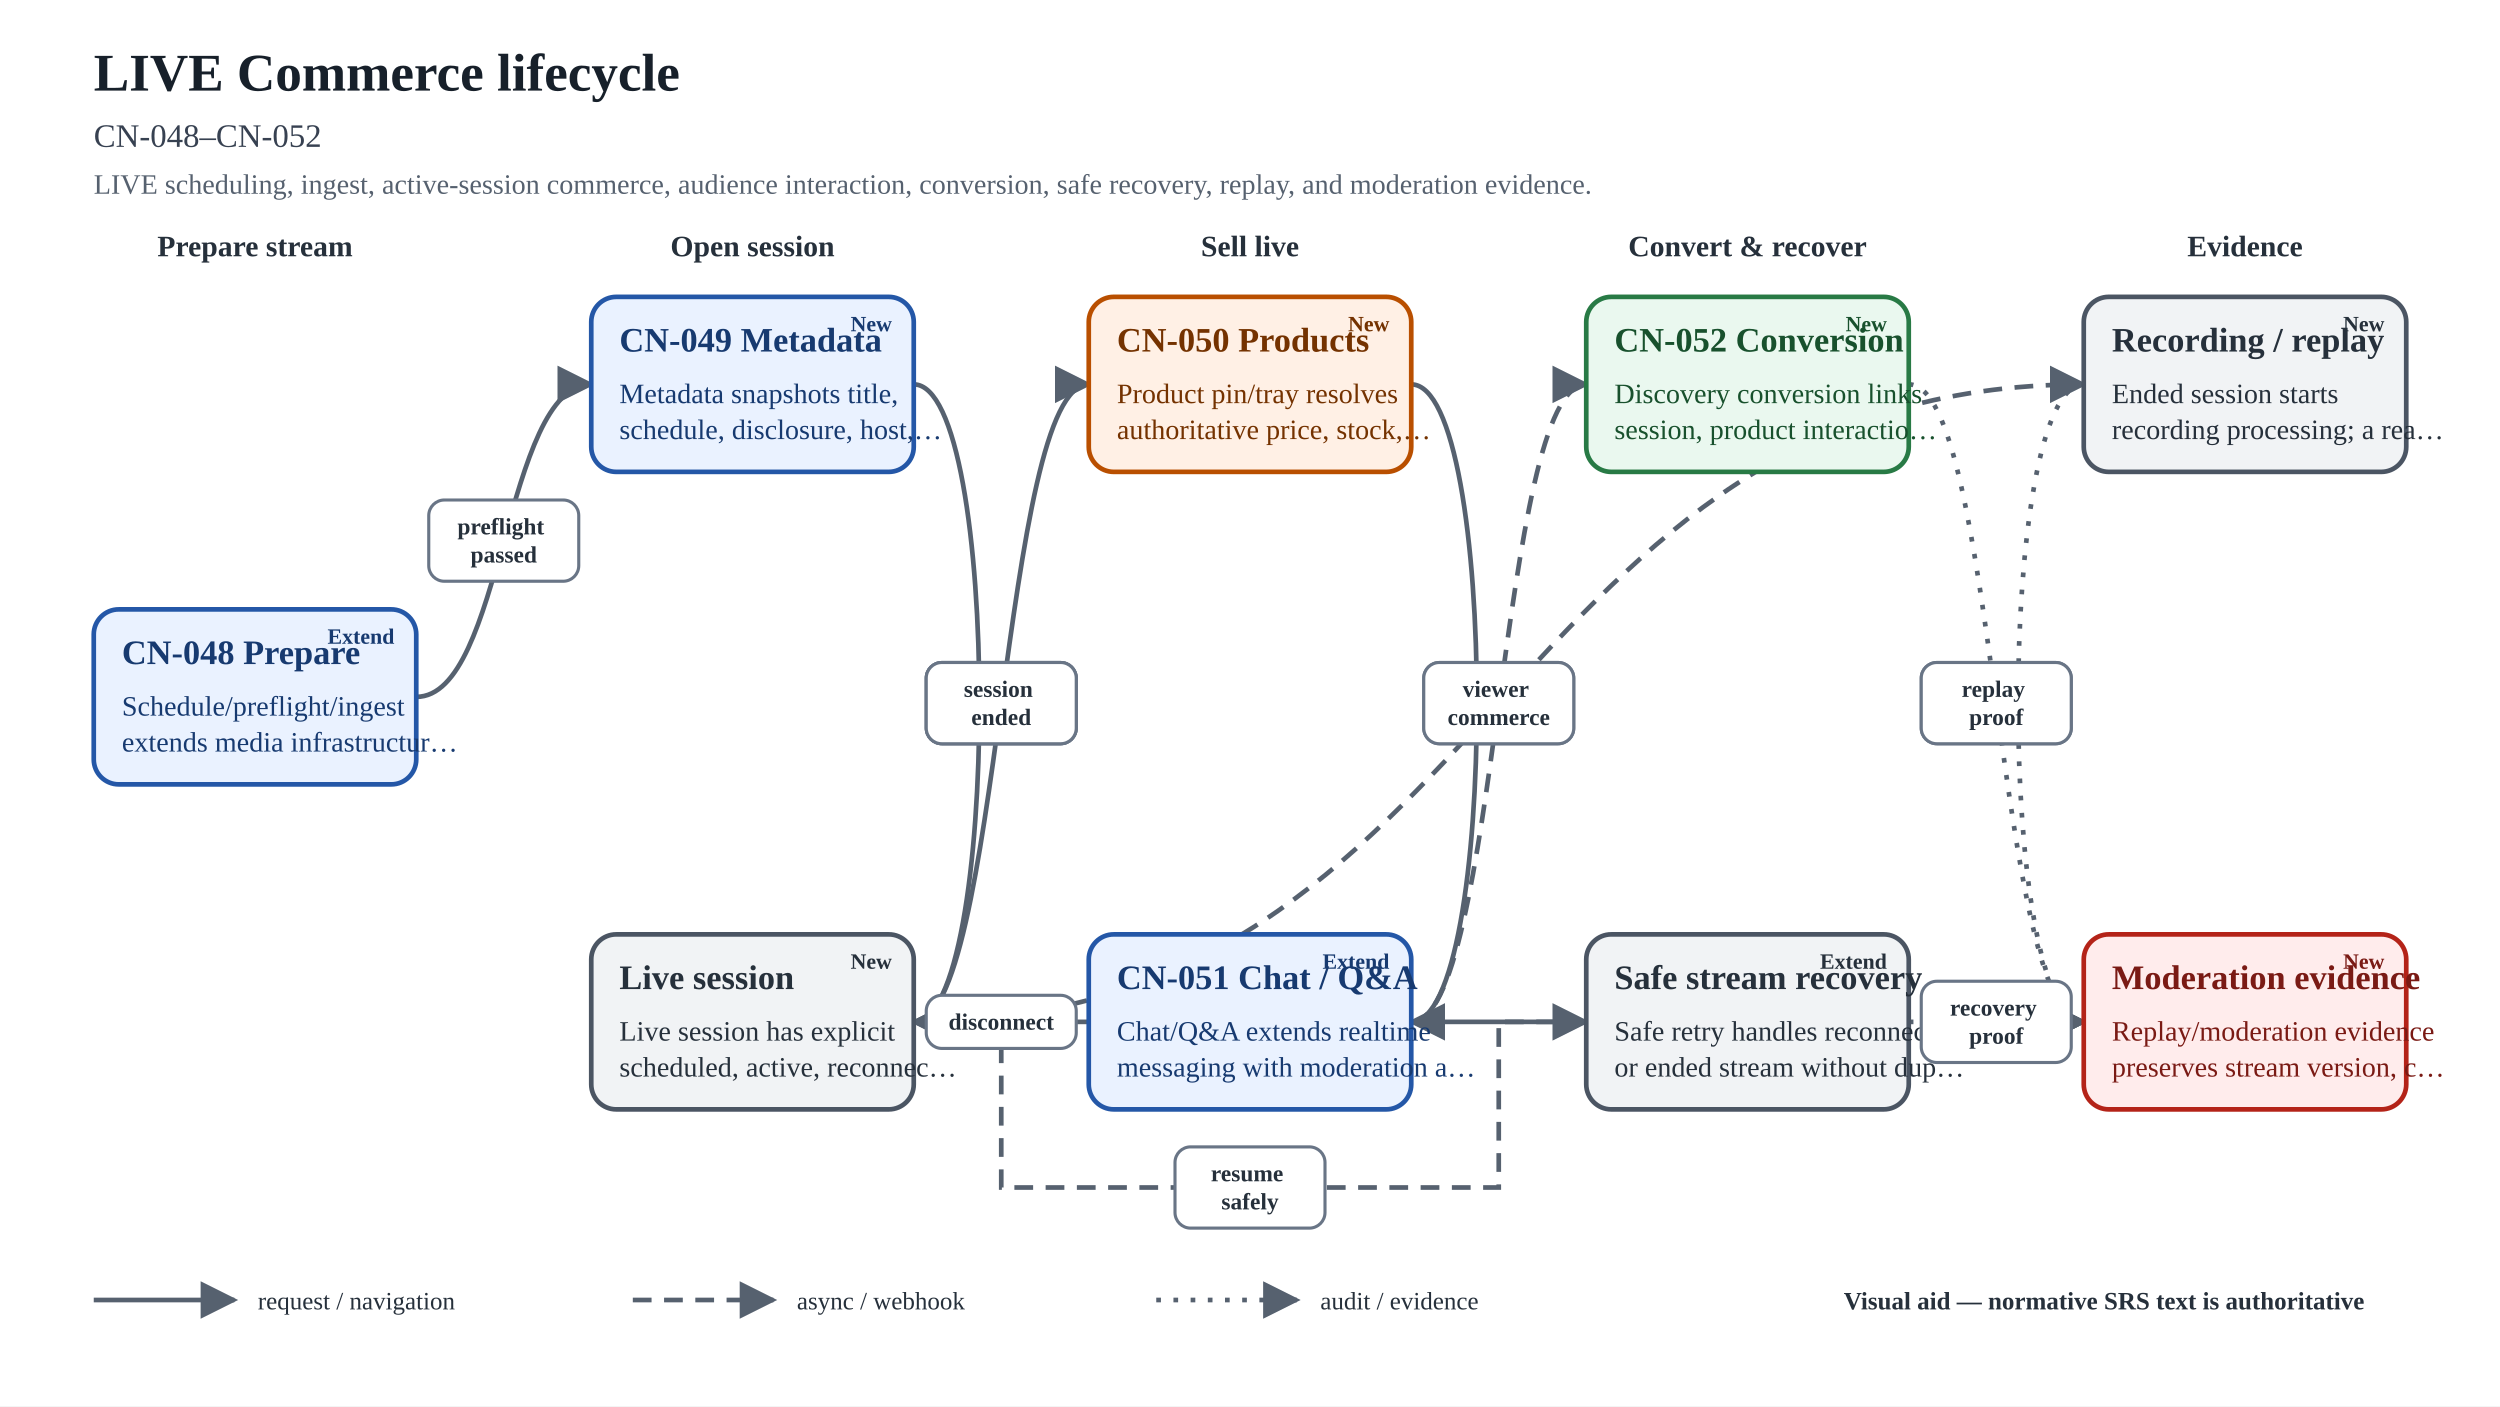
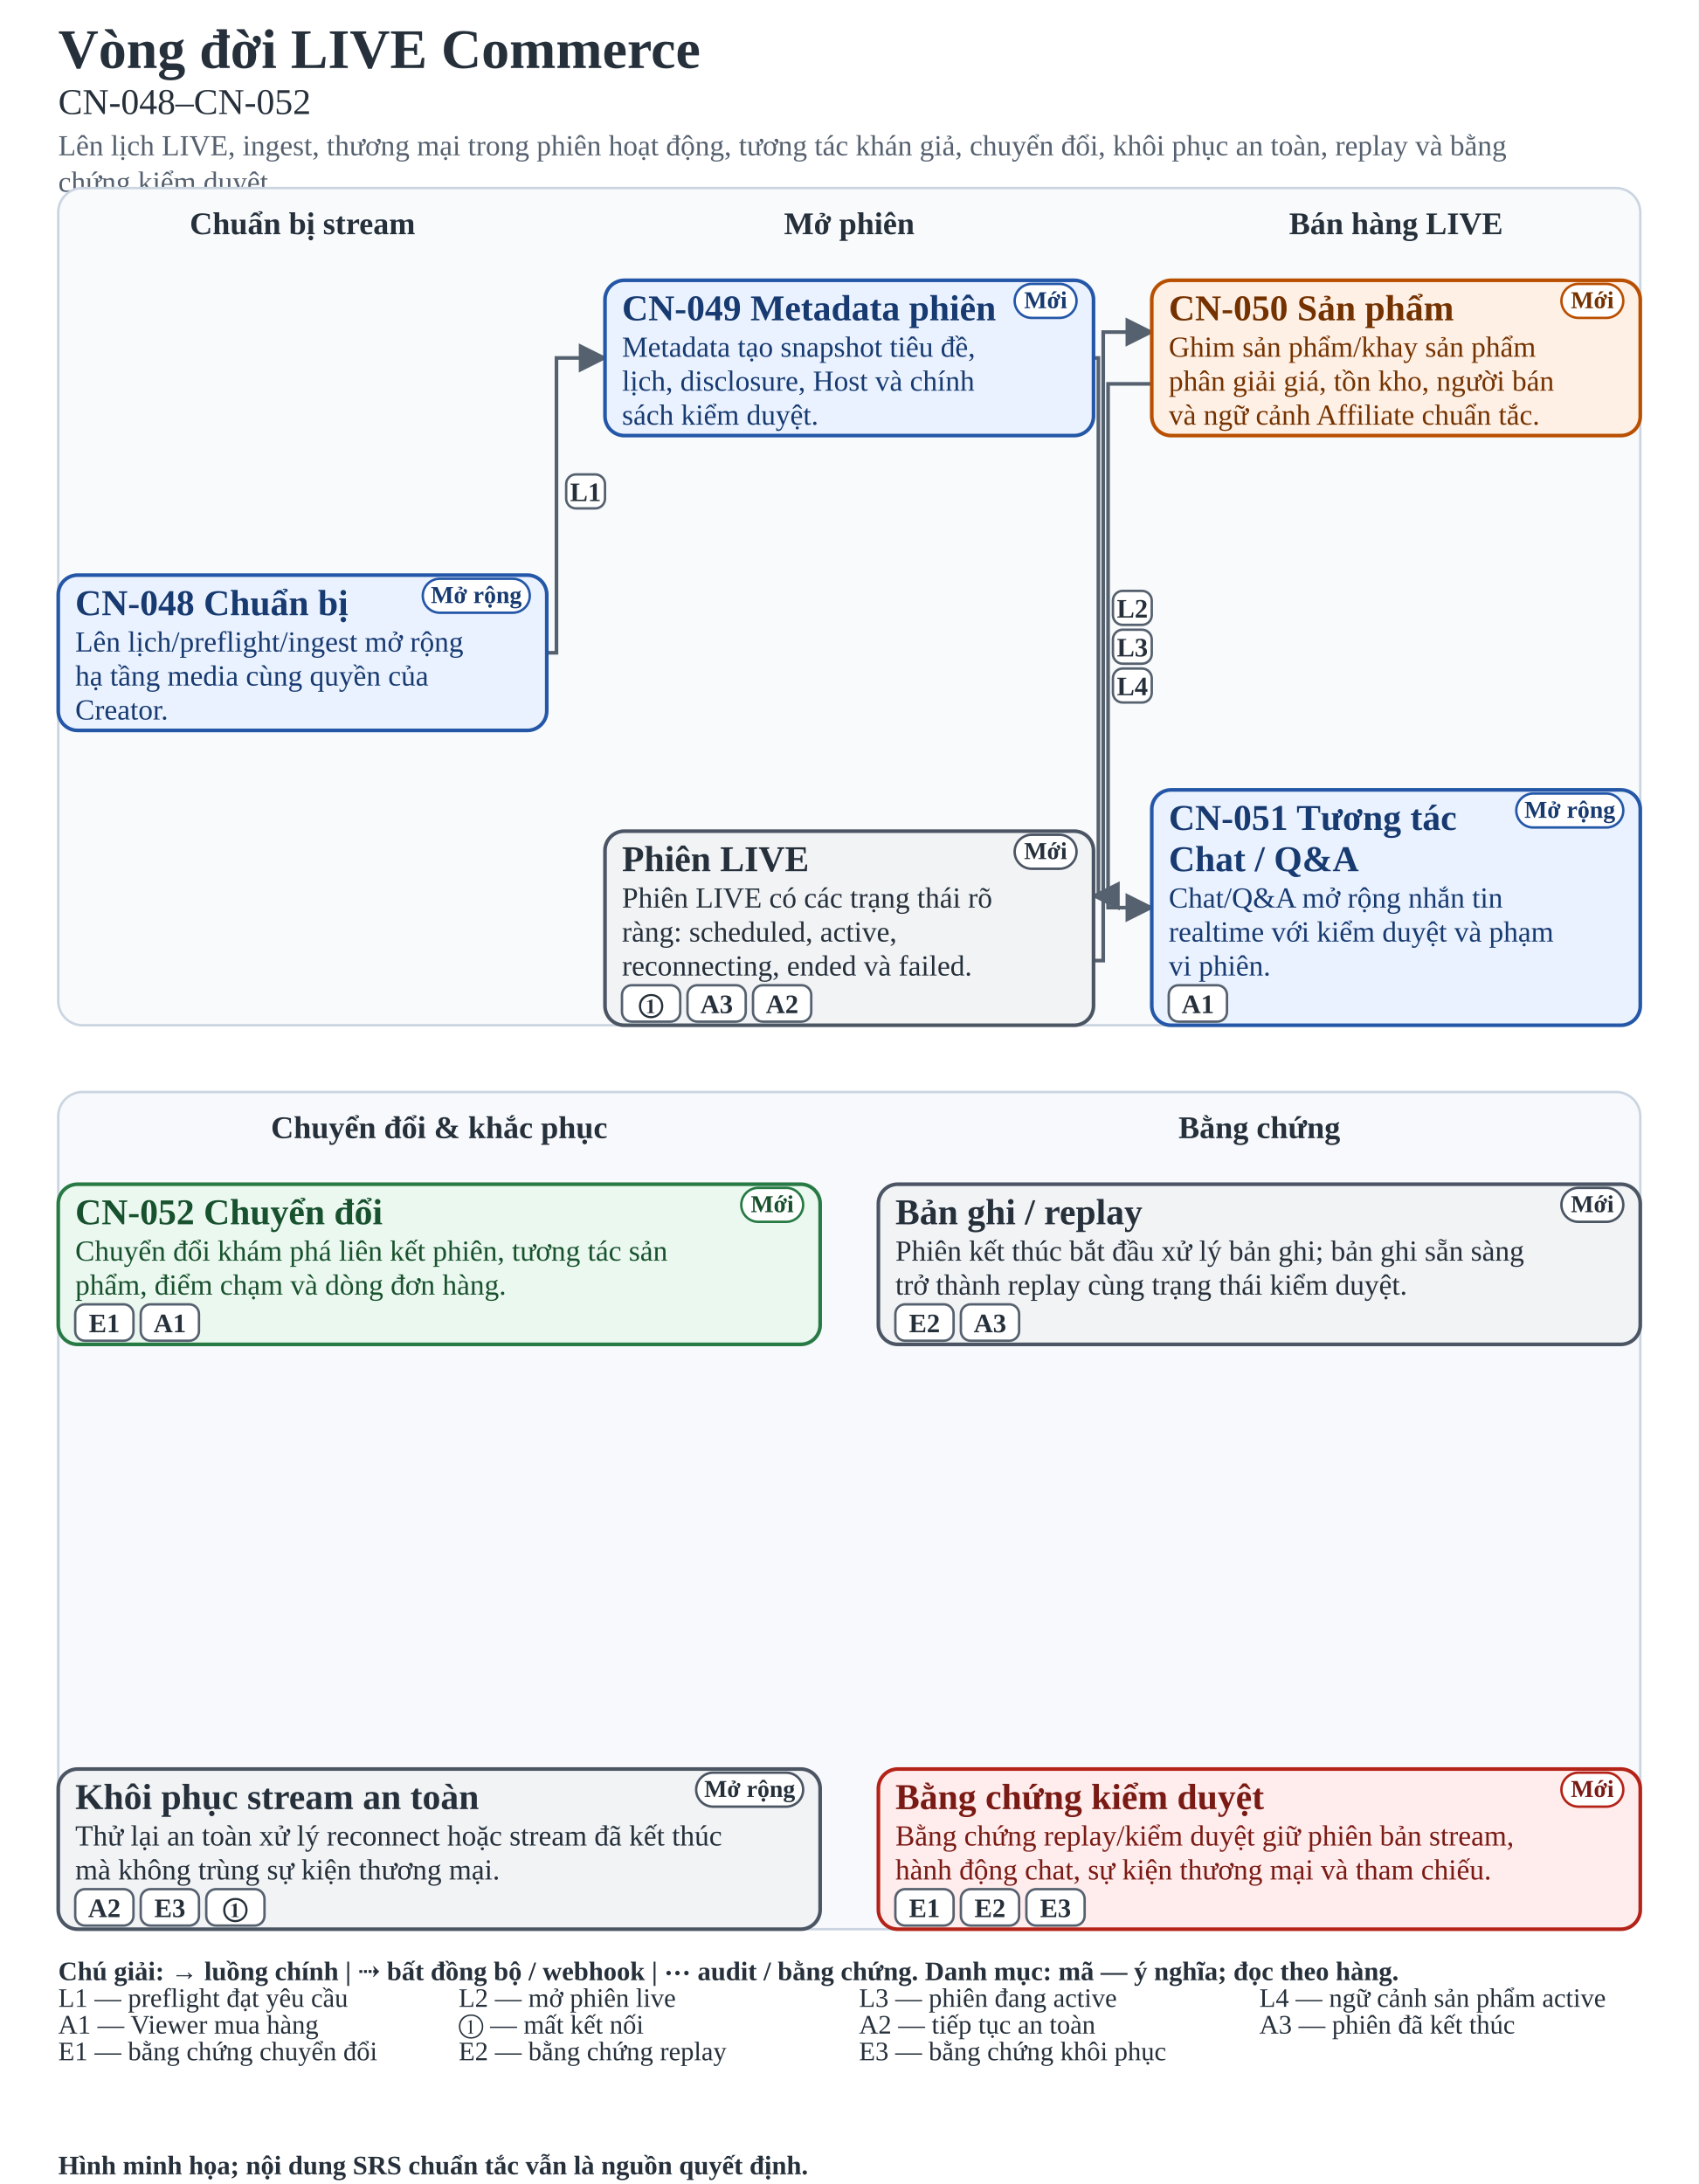
- <svg xmlns="http://www.w3.org/2000/svg" viewBox="0 0 1600 900" role="img" aria-labelledby="diagram-title diagram-desc">
+ <svg xmlns="http://www.w3.org/2000/svg" viewBox="0 0 1400 1800" role="img" aria-labelledby="diagram-title diagram-desc">
  <defs>
    <marker id="arrow" viewBox="0 0 10 10" refX="9" refY="5" markerWidth="8" markerHeight="8" orient="auto-start-reverse">
      <path d="M 0 0 L 10 5 L 0 10 z" fill="#56616F" />
    </marker>
  </defs>
-   <rect width="1600" height="900" fill="#FFFFFF" />
-   <text x="60" y="58" font-size="34" font-weight="800" fill="#17202A">LIVE Commerce lifecycle</text>
-   <text x="60" y="94" font-size="21" fill="#374151">CN-048–CN-052</text>
-   <text x="60" y="124" font-size="18" fill="#56616F">LIVE scheduling, ingest, active-session commerce, audience interaction, conversion, safe recovery, replay, and moderation evidence.</text>
-   <path data-edge-from="live-prepare" data-edge-to="live-metadata" data-route="forward" d="M 266.4 446 C 322.4 446, 322.4 246, 378.4 246" fill="none" stroke="#56616F" stroke-width="3" marker-end="url(#arrow)" />
-   <path data-edge-from="live-metadata" data-edge-to="live-session" data-route="same-column" d="M 584.8 246 C 640.8 246, 640.8 654, 584.8 654" fill="none" stroke="#56616F" stroke-width="3" marker-end="url(#arrow)" />
-   <path data-edge-from="live-session" data-edge-to="live-products" data-route="forward" d="M 584.8 654 C 640.8 654, 640.8 246, 696.8 246" fill="none" stroke="#56616F" stroke-width="3" marker-end="url(#arrow)" />
-   <path data-edge-from="live-products" data-edge-to="live-chat" data-route="same-column" d="M 903.2 246 C 959.2 246, 959.2 654, 903.2 654" fill="none" stroke="#56616F" stroke-width="3" marker-end="url(#arrow)" />
-   <path data-edge-from="live-chat" data-edge-to="live-conversion" data-route="forward" d="M 903.2 654 C 959.2 654, 959.2 246, 1015.2 246" fill="none" stroke="#56616F" stroke-width="3" stroke-dasharray="12 8" marker-end="url(#arrow)" />
-   <path data-edge-from="live-session" data-edge-to="2-06-backend-remediation" data-route="forward" d="M 584.8 654 C 800 654, 800 654, 1015.2 654" fill="none" stroke="#56616F" stroke-width="3" marker-end="url(#arrow)" />
-   <path data-edge-from="2-06-backend-remediation" data-edge-to="live-session" data-route="back-exterior" d="M 1015.2 654 H 959.2 V 760 H 640.8 V 654 H 584.8" fill="none" stroke="#56616F" stroke-width="3" stroke-dasharray="12 8" marker-end="url(#arrow)" />
-   <path data-edge-from="live-session" data-edge-to="live-recording" data-route="forward" d="M 584.8 654 C 959.2 654, 959.2 246, 1333.6 246" fill="none" stroke="#56616F" stroke-width="3" stroke-dasharray="12 8" marker-end="url(#arrow)" />
-   <path data-edge-from="live-conversion" data-edge-to="live-evidence" data-route="forward" d="M 1221.6 246 C 1277.6 246, 1277.6 654, 1333.6 654" fill="none" stroke="#56616F" stroke-width="3" stroke-dasharray="3 8" marker-end="url(#arrow)" />
-   <path data-edge-from="live-recording" data-edge-to="live-evidence" data-route="same-column" d="M 1333.6 246 C 1277.6 246, 1277.6 654, 1333.6 654" fill="none" stroke="#56616F" stroke-width="3" stroke-dasharray="3 8" marker-end="url(#arrow)" />
-   <path data-edge-from="2-06-backend-remediation" data-edge-to="live-evidence" data-route="forward" d="M 1221.6 654 C 1277.6 654, 1277.6 654, 1333.6 654" fill="none" stroke="#56616F" stroke-width="3" stroke-dasharray="3 8" marker-end="url(#arrow)" />
-   <text x="163.2" y="164" text-anchor="middle" font-size="19" font-weight="700" fill="#26303B">Prepare stream</text>
-   <g data-node-id="live-prepare">
-     <rect x="60" y="390" width="206.4" height="112" rx="16" fill="#EAF2FF" stroke="#2457A7" stroke-width="3" />
-     <text x="78" y="425" font-size="22" font-weight="700" fill="#173A70">CN-048 Prepare</text>
-     <text x="78" y="458" font-size="18" fill="#173A70">
-       <tspan x="78" dy="0">Schedule/preflight/ingest</tspan>
-       <tspan x="78" dy="23">extends media infrastructur…</tspan>
-     </text>
-     <text x="252.4" y="412" text-anchor="end" font-size="14" font-weight="700" fill="#173A70">Extend</text>
-   </g>
-   <text x="481.6" y="164" text-anchor="middle" font-size="19" font-weight="700" fill="#26303B">Open session</text>
-   <g data-node-id="live-metadata">
-     <rect x="378.4" y="190" width="206.4" height="112" rx="16" fill="#EAF2FF" stroke="#2457A7" stroke-width="3" />
-     <text x="396.4" y="225" font-size="22" font-weight="700" fill="#173A70">CN-049 Metadata</text>
-     <text x="396.4" y="258" font-size="18" fill="#173A70">
-       <tspan x="396.4" dy="0">Metadata snapshots title,</tspan>
-       <tspan x="396.4" dy="23">schedule, disclosure, host,…</tspan>
-     </text>
-     <text x="570.8" y="212" text-anchor="end" font-size="14" font-weight="700" fill="#173A70">New</text>
-   </g>
-   <g data-node-id="live-session">
-     <rect x="378.4" y="598" width="206.4" height="112" rx="16" fill="#F1F3F5" stroke="#4B5563" stroke-width="3" />
-     <text x="396.4" y="633" font-size="22" font-weight="700" fill="#26303B">Live session</text>
-     <text x="396.4" y="666" font-size="18" fill="#26303B">
-       <tspan x="396.4" dy="0">Live session has explicit</tspan>
-       <tspan x="396.4" dy="23">scheduled, active, reconnec…</tspan>
-     </text>
-     <text x="570.8" y="620" text-anchor="end" font-size="14" font-weight="700" fill="#26303B">New</text>
-   </g>
-   <text x="800" y="164" text-anchor="middle" font-size="19" font-weight="700" fill="#26303B">Sell live</text>
-   <g data-node-id="live-products">
-     <rect x="696.8" y="190" width="206.4" height="112" rx="16" fill="#FFF0E5" stroke="#B94F00" stroke-width="3" />
-     <text x="714.8" y="225" font-size="22" font-weight="700" fill="#743200">CN-050 Products</text>
-     <text x="714.8" y="258" font-size="18" fill="#743200">
-       <tspan x="714.8" dy="0">Product pin/tray resolves</tspan>
-       <tspan x="714.8" dy="23">authoritative price, stock,…</tspan>
-     </text>
-     <text x="889.2" y="212" text-anchor="end" font-size="14" font-weight="700" fill="#743200">New</text>
-   </g>
-   <g data-node-id="live-chat">
-     <rect x="696.8" y="598" width="206.4" height="112" rx="16" fill="#EAF2FF" stroke="#2457A7" stroke-width="3" />
-     <text x="714.8" y="633" font-size="22" font-weight="700" fill="#173A70">CN-051 Chat / Q&amp;A</text>
-     <text x="714.8" y="666" font-size="18" fill="#173A70">
-       <tspan x="714.8" dy="0">Chat/Q&amp;A extends realtime</tspan>
-       <tspan x="714.8" dy="23">messaging with moderation a…</tspan>
-     </text>
-     <text x="889.2" y="620" text-anchor="end" font-size="14" font-weight="700" fill="#173A70">Extend</text>
-   </g>
-   <text x="1118.4" y="164" text-anchor="middle" font-size="19" font-weight="700" fill="#26303B">Convert &amp; recover</text>
-   <g data-node-id="live-conversion">
-     <rect x="1015.2" y="190" width="206.4" height="112" rx="16" fill="#EAF8EF" stroke="#287A45" stroke-width="3" />
-     <text x="1033.2" y="225" font-size="22" font-weight="700" fill="#18512D">CN-052 Conversion</text>
-     <text x="1033.2" y="258" font-size="18" fill="#18512D">
-       <tspan x="1033.2" dy="0">Discovery conversion links</tspan>
-       <tspan x="1033.2" dy="23">session, product interactio…</tspan>
-     </text>
-     <text x="1207.6" y="212" text-anchor="end" font-size="14" font-weight="700" fill="#18512D">New</text>
-   </g>
-   <g data-node-id="2-06-backend-remediation">
-     <rect x="1015.2" y="598" width="206.4" height="112" rx="16" fill="#F1F3F5" stroke="#4B5563" stroke-width="3" />
-     <text x="1033.2" y="633" font-size="22" font-weight="700" fill="#26303B">Safe stream recovery</text>
-     <text x="1033.2" y="666" font-size="18" fill="#26303B">
-       <tspan x="1033.2" dy="0">Safe retry handles reconnect</tspan>
-       <tspan x="1033.2" dy="23">or ended stream without dup…</tspan>
-     </text>
-     <text x="1207.6" y="620" text-anchor="end" font-size="14" font-weight="700" fill="#26303B">Extend</text>
-   </g>
-   <text x="1436.8" y="164" text-anchor="middle" font-size="19" font-weight="700" fill="#26303B">Evidence</text>
-   <g data-node-id="live-recording">
-     <rect x="1333.6" y="190" width="206.4" height="112" rx="16" fill="#F1F3F5" stroke="#4B5563" stroke-width="3" />
-     <text x="1351.6" y="225" font-size="22" font-weight="700" fill="#26303B">Recording / replay</text>
-     <text x="1351.6" y="258" font-size="18" fill="#26303B">
-       <tspan x="1351.6" dy="0">Ended session starts</tspan>
-       <tspan x="1351.6" dy="23">recording processing; a rea…</tspan>
-     </text>
-     <text x="1526" y="212" text-anchor="end" font-size="14" font-weight="700" fill="#26303B">New</text>
-   </g>
-   <g data-node-id="live-evidence">
-     <rect x="1333.6" y="598" width="206.4" height="112" rx="16" fill="#FFECEC" stroke="#B42318" stroke-width="3" />
-     <text x="1351.6" y="633" font-size="22" font-weight="700" fill="#7A1A14">Moderation evidence</text>
-     <text x="1351.6" y="666" font-size="18" fill="#7A1A14">
-       <tspan x="1351.6" dy="0">Replay/moderation evidence</tspan>
-       <tspan x="1351.6" dy="23">preserves stream version, c…</tspan>
-     </text>
-     <text x="1526" y="620" text-anchor="end" font-size="14" font-weight="700" fill="#7A1A14">New</text>
-   </g>
-   <g data-edge-label="true" data-edge-from="live-prepare" data-edge-to="live-metadata">
-     <rect x="274.4" y="320" width="96" height="52" rx="10" fill="#FFFFFF" stroke="#697586" stroke-width="2" />
-     <text x="322.4" y="342" text-anchor="middle" font-size="15" font-weight="700" fill="#26303B">
-       <tspan x="322.4" dy="0">preflight</tspan>
-       <tspan x="322.4" dy="18">passed</tspan>
-     </text>
-   </g>
-   <g data-edge-label="true" data-edge-from="live-metadata" data-edge-to="live-session">
-     <rect x="592.8" y="424" width="96" height="52" rx="10" fill="#FFFFFF" stroke="#697586" stroke-width="2" />
-     <text x="640.8" y="446" text-anchor="middle" font-size="15" font-weight="700" fill="#26303B">
-       <tspan x="640.8" dy="0">open</tspan>
-       <tspan x="640.8" dy="18">session</tspan>
-     </text>
-   </g>
-   <g data-edge-label="true" data-edge-from="live-session" data-edge-to="live-products">
-     <rect x="592.8" y="424" width="96" height="52" rx="10" fill="#FFFFFF" stroke="#697586" stroke-width="2" />
-     <text x="640.8" y="446" text-anchor="middle" font-size="15" font-weight="700" fill="#26303B">
-       <tspan x="640.8" dy="0">session</tspan>
-       <tspan x="640.8" dy="18">active</tspan>
-     </text>
-   </g>
-   <g data-edge-label="true" data-edge-from="live-products" data-edge-to="live-chat">
-     <rect x="911.2" y="424" width="96" height="52" rx="10" fill="#FFFFFF" stroke="#697586" stroke-width="2" />
-     <text x="959.2" y="446" text-anchor="middle" font-size="15" font-weight="700" fill="#26303B">
-       <tspan x="959.2" dy="0">active</tspan>
-       <tspan x="959.2" dy="18">product co…</tspan>
-     </text>
-   </g>
-   <g data-edge-label="true" data-edge-from="live-chat" data-edge-to="live-conversion">
-     <rect x="911.2" y="424" width="96" height="52" rx="10" fill="#FFFFFF" stroke="#697586" stroke-width="2" />
-     <text x="959.2" y="446" text-anchor="middle" font-size="15" font-weight="700" fill="#26303B">
-       <tspan x="959.2" dy="0">viewer</tspan>
-       <tspan x="959.2" dy="18">commerce</tspan>
-     </text>
-   </g>
-   <g data-edge-label="true" data-edge-from="live-session" data-edge-to="2-06-backend-remediation">
-     <rect x="592.8" y="637" width="96" height="34" rx="10" fill="#FFFFFF" stroke="#697586" stroke-width="2" />
-     <text x="640.8" y="659" text-anchor="middle" font-size="15" font-weight="700" fill="#26303B">
-       <tspan x="640.8" dy="0">disconnect</tspan>
-     </text>
-   </g>
-   <g data-edge-label="true" data-edge-from="2-06-backend-remediation" data-edge-to="live-session">
-     <rect x="752" y="734" width="96" height="52" rx="10" fill="#FFFFFF" stroke="#697586" stroke-width="2" />
-     <text x="800" y="756" text-anchor="middle" font-size="15" font-weight="700" fill="#26303B">
-       <tspan x="800" dy="0">resume</tspan>
-       <tspan x="800" dy="18">safely</tspan>
-     </text>
-   </g>
-   <g data-edge-label="true" data-edge-from="live-session" data-edge-to="live-recording">
-     <rect x="592.8" y="424" width="96" height="52" rx="10" fill="#FFFFFF" stroke="#697586" stroke-width="2" />
-     <text x="640.8" y="446" text-anchor="middle" font-size="15" font-weight="700" fill="#26303B">
-       <tspan x="640.8" dy="0">session</tspan>
-       <tspan x="640.8" dy="18">ended</tspan>
-     </text>
-   </g>
-   <g data-edge-label="true" data-edge-from="live-conversion" data-edge-to="live-evidence">
-     <rect x="1229.6" y="424" width="96" height="52" rx="10" fill="#FFFFFF" stroke="#697586" stroke-width="2" />
-     <text x="1277.6" y="446" text-anchor="middle" font-size="15" font-weight="700" fill="#26303B">
-       <tspan x="1277.6" dy="0">conversion</tspan>
-       <tspan x="1277.6" dy="18">proof</tspan>
-     </text>
-   </g>
-   <g data-edge-label="true" data-edge-from="live-recording" data-edge-to="live-evidence">
-     <rect x="1229.6" y="424" width="96" height="52" rx="10" fill="#FFFFFF" stroke="#697586" stroke-width="2" />
-     <text x="1277.6" y="446" text-anchor="middle" font-size="15" font-weight="700" fill="#26303B">
-       <tspan x="1277.6" dy="0">replay</tspan>
-       <tspan x="1277.6" dy="18">proof</tspan>
-     </text>
-   </g>
-   <g data-edge-label="true" data-edge-from="2-06-backend-remediation" data-edge-to="live-evidence">
-     <rect x="1229.6" y="628" width="96" height="52" rx="10" fill="#FFFFFF" stroke="#697586" stroke-width="2" />
-     <text x="1277.6" y="650" text-anchor="middle" font-size="15" font-weight="700" fill="#26303B">
-       <tspan x="1277.6" dy="0">recovery</tspan>
-       <tspan x="1277.6" dy="18">proof</tspan>
-     </text>
-   </g>
-   <g transform="translate(60 820)" font-size="16" fill="#26303B">
-     <path d="M 0 12 H 90" stroke="#56616F" stroke-width="3" marker-end="url(#arrow)" />
-     <text x="105" y="18">request / navigation</text>
-     <path d="M 345 12 H 435" stroke="#56616F" stroke-width="3" stroke-dasharray="12 8" marker-end="url(#arrow)" />
-     <text x="450" y="18">async / webhook</text>
-     <path d="M 680 12 H 770" stroke="#56616F" stroke-width="3" stroke-dasharray="3 8" marker-end="url(#arrow)" />
-     <text x="785" y="18">audit / evidence</text>
-     <text x="1120" y="18" font-weight="700">Visual aid — normative SRS text is authoritative</text>
+   <rect width="1400" height="1800" fill="#FFFFFF" />
+   <text x="48" y="56" text-anchor="start" font-size="46" font-weight="800" fill="#26303B">Vòng đời LIVE Commerce</text>
+   <text x="48" y="94" text-anchor="start" font-size="30" fill="#26303B">CN-048–CN-052</text>
+   <text x="48" y="128" text-anchor="start" font-size="24" fill="#56616F">
+     <tspan x="48" dy="0">Lên lịch LIVE, ingest, thương mại trong phiên hoạt động, tương tác khán giả, chuyển đổi, khôi phục an toàn, replay và bằng </tspan>
+     <tspan x="48" dy="30">chứng kiểm duyệt.</tspan>
+   </text>
+   <g data-band-index="0">
+     <rect x="48" y="155" width="1304" height="690" rx="20" fill="#F8FAFC" stroke="#CBD5E1" stroke-width="2" />
+   </g>
+   <g data-band-index="1">
+     <rect x="48" y="900" width="1304" height="690" rx="20" fill="#F7F9FC" stroke="#CBD5E1" stroke-width="2" />
+   </g>
+   <g data-column-index="0" data-column-band="0">
+     <text x="249.333" y="193" text-anchor="middle" font-size="26" font-weight="700" fill="#26303B">Chuẩn bị stream</text>
+   </g>
+   <g data-column-index="1" data-column-band="0">
+     <text x="700" y="193" text-anchor="middle" font-size="26" font-weight="700" fill="#26303B">Mở phiên</text>
+   </g>
+   <g data-column-index="2" data-column-band="0">
+     <text x="1150.667" y="193" text-anchor="middle" font-size="26" font-weight="700" fill="#26303B">Bán hàng LIVE</text>
+   </g>
+   <g data-column-index="3" data-column-band="1">
+     <text x="362" y="938" text-anchor="middle" font-size="26" font-weight="700" fill="#26303B">Chuyển đổi &amp; khắc phục</text>
+   </g>
+   <g data-column-index="4" data-column-band="1">
+     <text x="1038" y="938" text-anchor="middle" font-size="26" font-weight="700" fill="#26303B">Bằng chứng</text>
+   </g>
+   <path data-edge-from="live-prepare" data-edge-to="live-metadata" data-path-kind="forward-lane" data-edge-code="L1" data-lane="b0:g:0:1:1" d="M 450.667 538.01 H 458.667 V 295.01 H 498.667" fill="none" stroke="#56616F" stroke-width="3" marker-end="url(#arrow)" />
+   <path data-edge-from="live-metadata" data-edge-to="live-session" data-path-kind="same-column-rail" data-edge-code="L2" data-lane="b0:g:1:2:1" d="M 901.333 295.02 H 905.333 V 738.353 H 901.333" fill="none" stroke="#56616F" stroke-width="3" marker-end="url(#arrow)" />
+   <path data-edge-from="live-session" data-edge-to="live-products" data-path-kind="forward-lane" data-edge-code="L3" data-lane="b0:g:1:2:2" d="M 901.333 791.697 H 909.333 V 273.697 H 949.333" fill="none" stroke="#56616F" stroke-width="3" marker-end="url(#arrow)" />
+   <path data-edge-from="live-products" data-edge-to="live-chat" data-path-kind="same-column-rail" data-edge-code="L4" data-lane="b0:g:1:2:3" d="M 949.333 316.373 H 913.333 V 748.04 H 949.333" fill="none" stroke="#56616F" stroke-width="3" marker-end="url(#arrow)" />
+   <g data-node-id="live-prepare" data-node-band="0" data-column-index="0">
+     <rect x="48" y="474" width="402.667" height="128" rx="16" fill="#EAF2FF" stroke="#2457A7" stroke-width="3" />
+     <text x="62" y="507" text-anchor="start" font-size="30" font-weight="700" fill="#173A70">CN-048 Chuẩn bị</text>
+     <text x="62" y="537" text-anchor="start" font-size="24" fill="#173A70">
+       <tspan x="62" dy="0">Lên lịch/preflight/ingest mở rộng </tspan>
+       <tspan x="62" dy="28">hạ tầng media cùng quyền của </tspan>
+       <tspan x="62" dy="28">Creator.</tspan>
+     </text>
+     <g data-node-badge="live-prepare">
+       <rect x="348.467" y="477" width="88.2" height="28" rx="14" fill="#FFFFFF" stroke="#2457A7" stroke-width="2" />
+       <text x="392.567" y="497" text-anchor="middle" font-size="20" font-weight="700" fill="#173A70">Mở rộng</text>
+     </g>
+   </g>
+   <g data-node-id="live-metadata" data-node-band="0" data-column-index="1">
+     <rect x="498.667" y="231" width="402.667" height="128" rx="16" fill="#EAF2FF" stroke="#2457A7" stroke-width="3" />
+     <text x="512.667" y="264" text-anchor="start" font-size="30" font-weight="700" fill="#173A70">CN-049 Metadata phiên</text>
+     <text x="512.667" y="294" text-anchor="start" font-size="24" fill="#173A70">
+       <tspan x="512.667" dy="0">Metadata tạo snapshot tiêu đề, </tspan>
+       <tspan x="512.667" dy="28">lịch, disclosure, Host và chính </tspan>
+       <tspan x="512.667" dy="28">sách kiểm duyệt.</tspan>
+     </text>
+     <g data-node-badge="live-metadata">
+       <rect x="836.333" y="234" width="51" height="28" rx="14" fill="#FFFFFF" stroke="#2457A7" stroke-width="2" />
+       <text x="861.833" y="254" text-anchor="middle" font-size="20" font-weight="700" fill="#173A70">Mới</text>
+     </g>
+   </g>
+   <g data-node-id="live-session" data-node-band="0" data-column-index="1">
+     <rect x="498.667" y="685" width="402.667" height="160" rx="16" fill="#F1F3F5" stroke="#4B5563" stroke-width="3" />
+     <text x="512.667" y="718" text-anchor="start" font-size="30" font-weight="700" fill="#26303B">Phiên LIVE</text>
+     <text x="512.667" y="748" text-anchor="start" font-size="24" fill="#26303B">
+       <tspan x="512.667" dy="0">Phiên LIVE có các trạng thái rõ </tspan>
+       <tspan x="512.667" dy="28">ràng: scheduled, active, </tspan>
+       <tspan x="512.667" dy="28">reconnecting, ended và failed.</tspan>
+     </text>
+     <g data-node-badge="live-session">
+       <rect x="836.333" y="688" width="51" height="28" rx="14" fill="#FFFFFF" stroke="#4B5563" stroke-width="2" />
+       <text x="861.833" y="708" text-anchor="middle" font-size="20" font-weight="700" fill="#26303B">Mới</text>
+     </g>
+   </g>
+   <g data-node-id="live-products" data-node-band="0" data-column-index="2">
+     <rect x="949.333" y="231" width="402.667" height="128" rx="16" fill="#FFF0E5" stroke="#B94F00" stroke-width="3" />
+     <text x="963.333" y="264" text-anchor="start" font-size="30" font-weight="700" fill="#743200">CN-050 Sản phẩm</text>
+     <text x="963.333" y="294" text-anchor="start" font-size="24" fill="#743200">
+       <tspan x="963.333" dy="0">Ghim sản phẩm/khay sản phẩm </tspan>
+       <tspan x="963.333" dy="28">phân giải giá, tồn kho, người bán </tspan>
+       <tspan x="963.333" dy="28">và ngữ cảnh Affiliate chuẩn tắc.</tspan>
+     </text>
+     <g data-node-badge="live-products">
+       <rect x="1287" y="234" width="51" height="28" rx="14" fill="#FFFFFF" stroke="#B94F00" stroke-width="2" />
+       <text x="1312.5" y="254" text-anchor="middle" font-size="20" font-weight="700" fill="#743200">Mới</text>
+     </g>
+   </g>
+   <g data-node-id="live-chat" data-node-band="0" data-column-index="2">
+     <rect x="949.333" y="651" width="402.667" height="194" rx="16" fill="#EAF2FF" stroke="#2457A7" stroke-width="3" />
+     <text x="963.333" y="684" text-anchor="start" font-size="30" font-weight="700" fill="#173A70">
+       <tspan x="963.333" dy="0">CN-051 Tương tác </tspan>
+       <tspan x="963.333" dy="34">Chat / Q&amp;A</tspan>
+     </text>
+     <text x="963.333" y="748" text-anchor="start" font-size="24" fill="#173A70">
+       <tspan x="963.333" dy="0">Chat/Q&amp;A mở rộng nhắn tin </tspan>
+       <tspan x="963.333" dy="28">realtime với kiểm duyệt và phạm </tspan>
+       <tspan x="963.333" dy="28">vi phiên.</tspan>
+     </text>
+     <g data-node-badge="live-chat">
+       <rect x="1249.8" y="654" width="88.2" height="28" rx="14" fill="#FFFFFF" stroke="#2457A7" stroke-width="2" />
+       <text x="1293.9" y="674" text-anchor="middle" font-size="20" font-weight="700" fill="#173A70">Mở rộng</text>
+     </g>
+   </g>
+   <g data-node-id="live-conversion" data-node-band="1" data-column-index="3">
+     <rect x="48" y="976" width="628" height="132" rx="16" fill="#EAF8EF" stroke="#287A45" stroke-width="3" />
+     <text x="62" y="1009" text-anchor="start" font-size="30" font-weight="700" fill="#18512D">CN-052 Chuyển đổi</text>
+     <text x="62" y="1039" text-anchor="start" font-size="24" fill="#18512D">
+       <tspan x="62" dy="0">Chuyển đổi khám phá liên kết phiên, tương tác sản </tspan>
+       <tspan x="62" dy="28">phẩm, điểm chạm và dòng đơn hàng.</tspan>
+     </text>
+     <g data-node-badge="live-conversion">
+       <rect x="611" y="979" width="51" height="28" rx="14" fill="#FFFFFF" stroke="#287A45" stroke-width="2" />
+       <text x="636.5" y="999" text-anchor="middle" font-size="20" font-weight="700" fill="#18512D">Mới</text>
+     </g>
+   </g>
+   <g data-node-id="2-06-backend-remediation" data-node-band="1" data-column-index="3">
+     <rect x="48" y="1458" width="628" height="132" rx="16" fill="#F1F3F5" stroke="#4B5563" stroke-width="3" />
+     <text x="62" y="1491" text-anchor="start" font-size="30" font-weight="700" fill="#26303B">Khôi phục stream an toàn</text>
+     <text x="62" y="1521" text-anchor="start" font-size="24" fill="#26303B">
+       <tspan x="62" dy="0">Thử lại an toàn xử lý reconnect hoặc stream đã kết thúc </tspan>
+       <tspan x="62" dy="28">mà không trùng sự kiện thương mại.</tspan>
+     </text>
+     <g data-node-badge="2-06-backend-remediation">
+       <rect x="573.8" y="1461" width="88.2" height="28" rx="14" fill="#FFFFFF" stroke="#4B5563" stroke-width="2" />
+       <text x="617.9" y="1481" text-anchor="middle" font-size="20" font-weight="700" fill="#26303B">Mở rộng</text>
+     </g>
+   </g>
+   <g data-node-id="live-recording" data-node-band="1" data-column-index="4">
+     <rect x="724" y="976" width="628" height="132" rx="16" fill="#F1F3F5" stroke="#4B5563" stroke-width="3" />
+     <text x="738" y="1009" text-anchor="start" font-size="30" font-weight="700" fill="#26303B">Bản ghi / replay</text>
+     <text x="738" y="1039" text-anchor="start" font-size="24" fill="#26303B">
+       <tspan x="738" dy="0">Phiên kết thúc bắt đầu xử lý bản ghi; bản ghi sẵn sàng </tspan>
+       <tspan x="738" dy="28">trở thành replay cùng trạng thái kiểm duyệt.</tspan>
+     </text>
+     <g data-node-badge="live-recording">
+       <rect x="1287" y="979" width="51" height="28" rx="14" fill="#FFFFFF" stroke="#4B5563" stroke-width="2" />
+       <text x="1312.5" y="999" text-anchor="middle" font-size="20" font-weight="700" fill="#26303B">Mới</text>
+     </g>
+   </g>
+   <g data-node-id="live-evidence" data-node-band="1" data-column-index="4">
+     <rect x="724" y="1458" width="628" height="132" rx="16" fill="#FFECEC" stroke="#B42318" stroke-width="3" />
+     <text x="738" y="1491" text-anchor="start" font-size="30" font-weight="700" fill="#7A1A14">Bằng chứng kiểm duyệt</text>
+     <text x="738" y="1521" text-anchor="start" font-size="24" fill="#7A1A14">
+       <tspan x="738" dy="0">Bằng chứng replay/kiểm duyệt giữ phiên bản stream, </tspan>
+       <tspan x="738" dy="28">hành động chat, sự kiện thương mại và tham chiếu.</tspan>
+     </text>
+     <g data-node-badge="live-evidence">
+       <rect x="1287" y="1461" width="51" height="28" rx="14" fill="#FFFFFF" stroke="#B42318" stroke-width="2" />
+       <text x="1312.5" y="1481" text-anchor="middle" font-size="20" font-weight="700" fill="#7A1A14">Mới</text>
+     </g>
+   </g>
+   <g data-path-marker="true" data-edge-code="L1" data-edge-from="live-prepare" data-edge-to="live-metadata">
+     <rect x="466.667" y="391" width="32" height="28" rx="8" fill="#FFFFFF" stroke="#56616F" stroke-width="2" />
+     <text x="482.667" y="413" text-anchor="middle" font-size="22" font-weight="700" fill="#26303B">L1</text>
+   </g>
+   <g data-path-marker="true" data-edge-code="L2" data-edge-from="live-metadata" data-edge-to="live-session">
+     <rect x="917.333" y="487" width="32" height="28" rx="8" fill="#FFFFFF" stroke="#56616F" stroke-width="2" />
+     <text x="933.333" y="509" text-anchor="middle" font-size="22" font-weight="700" fill="#26303B">L2</text>
+   </g>
+   <g data-path-marker="true" data-edge-code="L3" data-edge-from="live-session" data-edge-to="live-products">
+     <rect x="917.333" y="519" width="32" height="28" rx="8" fill="#FFFFFF" stroke="#56616F" stroke-width="2" />
+     <text x="933.333" y="541" text-anchor="middle" font-size="22" font-weight="700" fill="#26303B">L3</text>
+   </g>
+   <g data-path-marker="true" data-edge-code="L4" data-edge-from="live-products" data-edge-to="live-chat">
+     <rect x="917.333" y="551" width="32" height="28" rx="8" fill="#FFFFFF" stroke="#56616F" stroke-width="2" />
+     <text x="933.333" y="573" text-anchor="middle" font-size="22" font-weight="700" fill="#26303B">L4</text>
+   </g>
+   <g data-reference-kind="async" data-reference-code="A1" data-reference-role="source" data-reference-node-id="live-chat">
+     <rect x="963.333" y="812" width="48" height="30" rx="8" fill="#FFFFFF" stroke="#56616F" stroke-width="2" />
+     <text x="987.333" y="835" text-anchor="middle" font-size="22" font-weight="700" fill="#26303B">A1</text>
+   </g>
+   <g data-reference-kind="async" data-reference-code="A1" data-reference-role="target" data-reference-node-id="live-conversion">
+     <rect x="116" y="1075" width="48" height="30" rx="8" fill="#FFFFFF" stroke="#56616F" stroke-width="2" />
+     <text x="140" y="1098" text-anchor="middle" font-size="22" font-weight="700" fill="#26303B">A1</text>
+   </g>
+   <g data-reference-kind="handoff" data-reference-code="①" data-reference-role="source" data-reference-node-id="live-session">
+     <rect x="512.667" y="812" width="48" height="30" rx="8" fill="#FFFFFF" stroke="#56616F" stroke-width="2" />
+     <text x="536.667" y="835" text-anchor="middle" font-size="22" font-weight="700" fill="#26303B">①</text>
+   </g>
+   <g data-reference-kind="handoff" data-reference-code="①" data-reference-role="target" data-reference-node-id="2-06-backend-remediation">
+     <rect x="170" y="1557" width="48" height="30" rx="8" fill="#FFFFFF" stroke="#56616F" stroke-width="2" />
+     <text x="194" y="1580" text-anchor="middle" font-size="22" font-weight="700" fill="#26303B">①</text>
+   </g>
+   <g data-reference-kind="async" data-reference-code="A2" data-reference-role="source" data-reference-node-id="2-06-backend-remediation">
+     <rect x="62" y="1557" width="48" height="30" rx="8" fill="#FFFFFF" stroke="#56616F" stroke-width="2" />
+     <text x="86" y="1580" text-anchor="middle" font-size="22" font-weight="700" fill="#26303B">A2</text>
+   </g>
+   <g data-reference-kind="async" data-reference-code="A2" data-reference-role="target" data-reference-node-id="live-session">
+     <rect x="620.667" y="812" width="48" height="30" rx="8" fill="#FFFFFF" stroke="#56616F" stroke-width="2" />
+     <text x="644.667" y="835" text-anchor="middle" font-size="22" font-weight="700" fill="#26303B">A2</text>
+   </g>
+   <g data-reference-kind="async" data-reference-code="A3" data-reference-role="source" data-reference-node-id="live-session">
+     <rect x="566.667" y="812" width="48" height="30" rx="8" fill="#FFFFFF" stroke="#56616F" stroke-width="2" />
+     <text x="590.667" y="835" text-anchor="middle" font-size="22" font-weight="700" fill="#26303B">A3</text>
+   </g>
+   <g data-reference-kind="async" data-reference-code="A3" data-reference-role="target" data-reference-node-id="live-recording">
+     <rect x="792" y="1075" width="48" height="30" rx="8" fill="#FFFFFF" stroke="#56616F" stroke-width="2" />
+     <text x="816" y="1098" text-anchor="middle" font-size="22" font-weight="700" fill="#26303B">A3</text>
+   </g>
+   <g data-reference-kind="evidence" data-reference-code="E1" data-reference-role="source" data-reference-node-id="live-conversion">
+     <rect x="62" y="1075" width="48" height="30" rx="8" fill="#FFFFFF" stroke="#56616F" stroke-width="2" />
+     <text x="86" y="1098" text-anchor="middle" font-size="22" font-weight="700" fill="#26303B">E1</text>
+   </g>
+   <g data-reference-kind="evidence" data-reference-code="E1" data-reference-role="target" data-reference-node-id="live-evidence">
+     <rect x="738" y="1557" width="48" height="30" rx="8" fill="#FFFFFF" stroke="#56616F" stroke-width="2" />
+     <text x="762" y="1580" text-anchor="middle" font-size="22" font-weight="700" fill="#26303B">E1</text>
+   </g>
+   <g data-reference-kind="evidence" data-reference-code="E2" data-reference-role="source" data-reference-node-id="live-recording">
+     <rect x="738" y="1075" width="48" height="30" rx="8" fill="#FFFFFF" stroke="#56616F" stroke-width="2" />
+     <text x="762" y="1098" text-anchor="middle" font-size="22" font-weight="700" fill="#26303B">E2</text>
+   </g>
+   <g data-reference-kind="evidence" data-reference-code="E2" data-reference-role="target" data-reference-node-id="live-evidence">
+     <rect x="792" y="1557" width="48" height="30" rx="8" fill="#FFFFFF" stroke="#56616F" stroke-width="2" />
+     <text x="816" y="1580" text-anchor="middle" font-size="22" font-weight="700" fill="#26303B">E2</text>
+   </g>
+   <g data-reference-kind="evidence" data-reference-code="E3" data-reference-role="source" data-reference-node-id="2-06-backend-remediation">
+     <rect x="116" y="1557" width="48" height="30" rx="8" fill="#FFFFFF" stroke="#56616F" stroke-width="2" />
+     <text x="140" y="1580" text-anchor="middle" font-size="22" font-weight="700" fill="#26303B">E3</text>
+   </g>
+   <g data-reference-kind="evidence" data-reference-code="E3" data-reference-role="target" data-reference-node-id="live-evidence">
+     <rect x="846" y="1557" width="48" height="30" rx="8" fill="#FFFFFF" stroke="#56616F" stroke-width="2" />
+     <text x="870" y="1580" text-anchor="middle" font-size="22" font-weight="700" fill="#26303B">E3</text>
+   </g>
+   <g data-footer="true">
+     <text x="48" y="1632" text-anchor="start" font-size="22" font-weight="700" fill="#26303B">Chú giải: → luồng chính | ⇢ bất đồng bộ / webhook | ⋯ audit / bằng chứng. Danh mục: mã — ý nghĩa; đọc theo hàng.</text>
+     <g data-edge-directory-code="L1" data-edge-from="live-prepare" data-edge-to="live-metadata">
+       <text x="48" y="1654" text-anchor="start" font-size="22" fill="#26303B">L1 — preflight đạt yêu cầu</text>
+     </g>
+     <g data-edge-directory-code="L2" data-edge-from="live-metadata" data-edge-to="live-session">
+       <text x="378" y="1654" text-anchor="start" font-size="22" fill="#26303B">L2 — mở phiên live</text>
+     </g>
+     <g data-edge-directory-code="L3" data-edge-from="live-session" data-edge-to="live-products">
+       <text x="708" y="1654" text-anchor="start" font-size="22" fill="#26303B">L3 — phiên đang active</text>
+     </g>
+     <g data-edge-directory-code="L4" data-edge-from="live-products" data-edge-to="live-chat">
+       <text x="1038" y="1654" text-anchor="start" font-size="22" fill="#26303B">L4 — ngữ cảnh sản phẩm active</text>
+     </g>
+     <g data-edge-directory-code="A1" data-edge-from="live-chat" data-edge-to="live-conversion">
+       <text x="48" y="1676" text-anchor="start" font-size="22" fill="#26303B">A1 — Viewer mua hàng</text>
+     </g>
+     <g data-edge-directory-code="①" data-edge-from="live-session" data-edge-to="2-06-backend-remediation">
+       <text x="378" y="1676" text-anchor="start" font-size="22" fill="#26303B">① — mất kết nối</text>
+     </g>
+     <g data-edge-directory-code="A2" data-edge-from="2-06-backend-remediation" data-edge-to="live-session">
+       <text x="708" y="1676" text-anchor="start" font-size="22" fill="#26303B">A2 — tiếp tục an toàn</text>
+     </g>
+     <g data-edge-directory-code="A3" data-edge-from="live-session" data-edge-to="live-recording">
+       <text x="1038" y="1676" text-anchor="start" font-size="22" fill="#26303B">A3 — phiên đã kết thúc</text>
+     </g>
+     <g data-edge-directory-code="E1" data-edge-from="live-conversion" data-edge-to="live-evidence">
+       <text x="48" y="1698" text-anchor="start" font-size="22" fill="#26303B">E1 — bằng chứng chuyển đổi</text>
+     </g>
+     <g data-edge-directory-code="E2" data-edge-from="live-recording" data-edge-to="live-evidence">
+       <text x="378" y="1698" text-anchor="start" font-size="22" fill="#26303B">E2 — bằng chứng replay</text>
+     </g>
+     <g data-edge-directory-code="E3" data-edge-from="2-06-backend-remediation" data-edge-to="live-evidence">
+       <text x="708" y="1698" text-anchor="start" font-size="22" fill="#26303B">E3 — bằng chứng khôi phục</text>
+     </g>
+     <text x="48" y="1792" text-anchor="start" font-size="22" font-weight="700" fill="#26303B">Hình minh họa; nội dung SRS chuẩn tắc vẫn là nguồn quyết định.</text>
  </g>
</svg>
